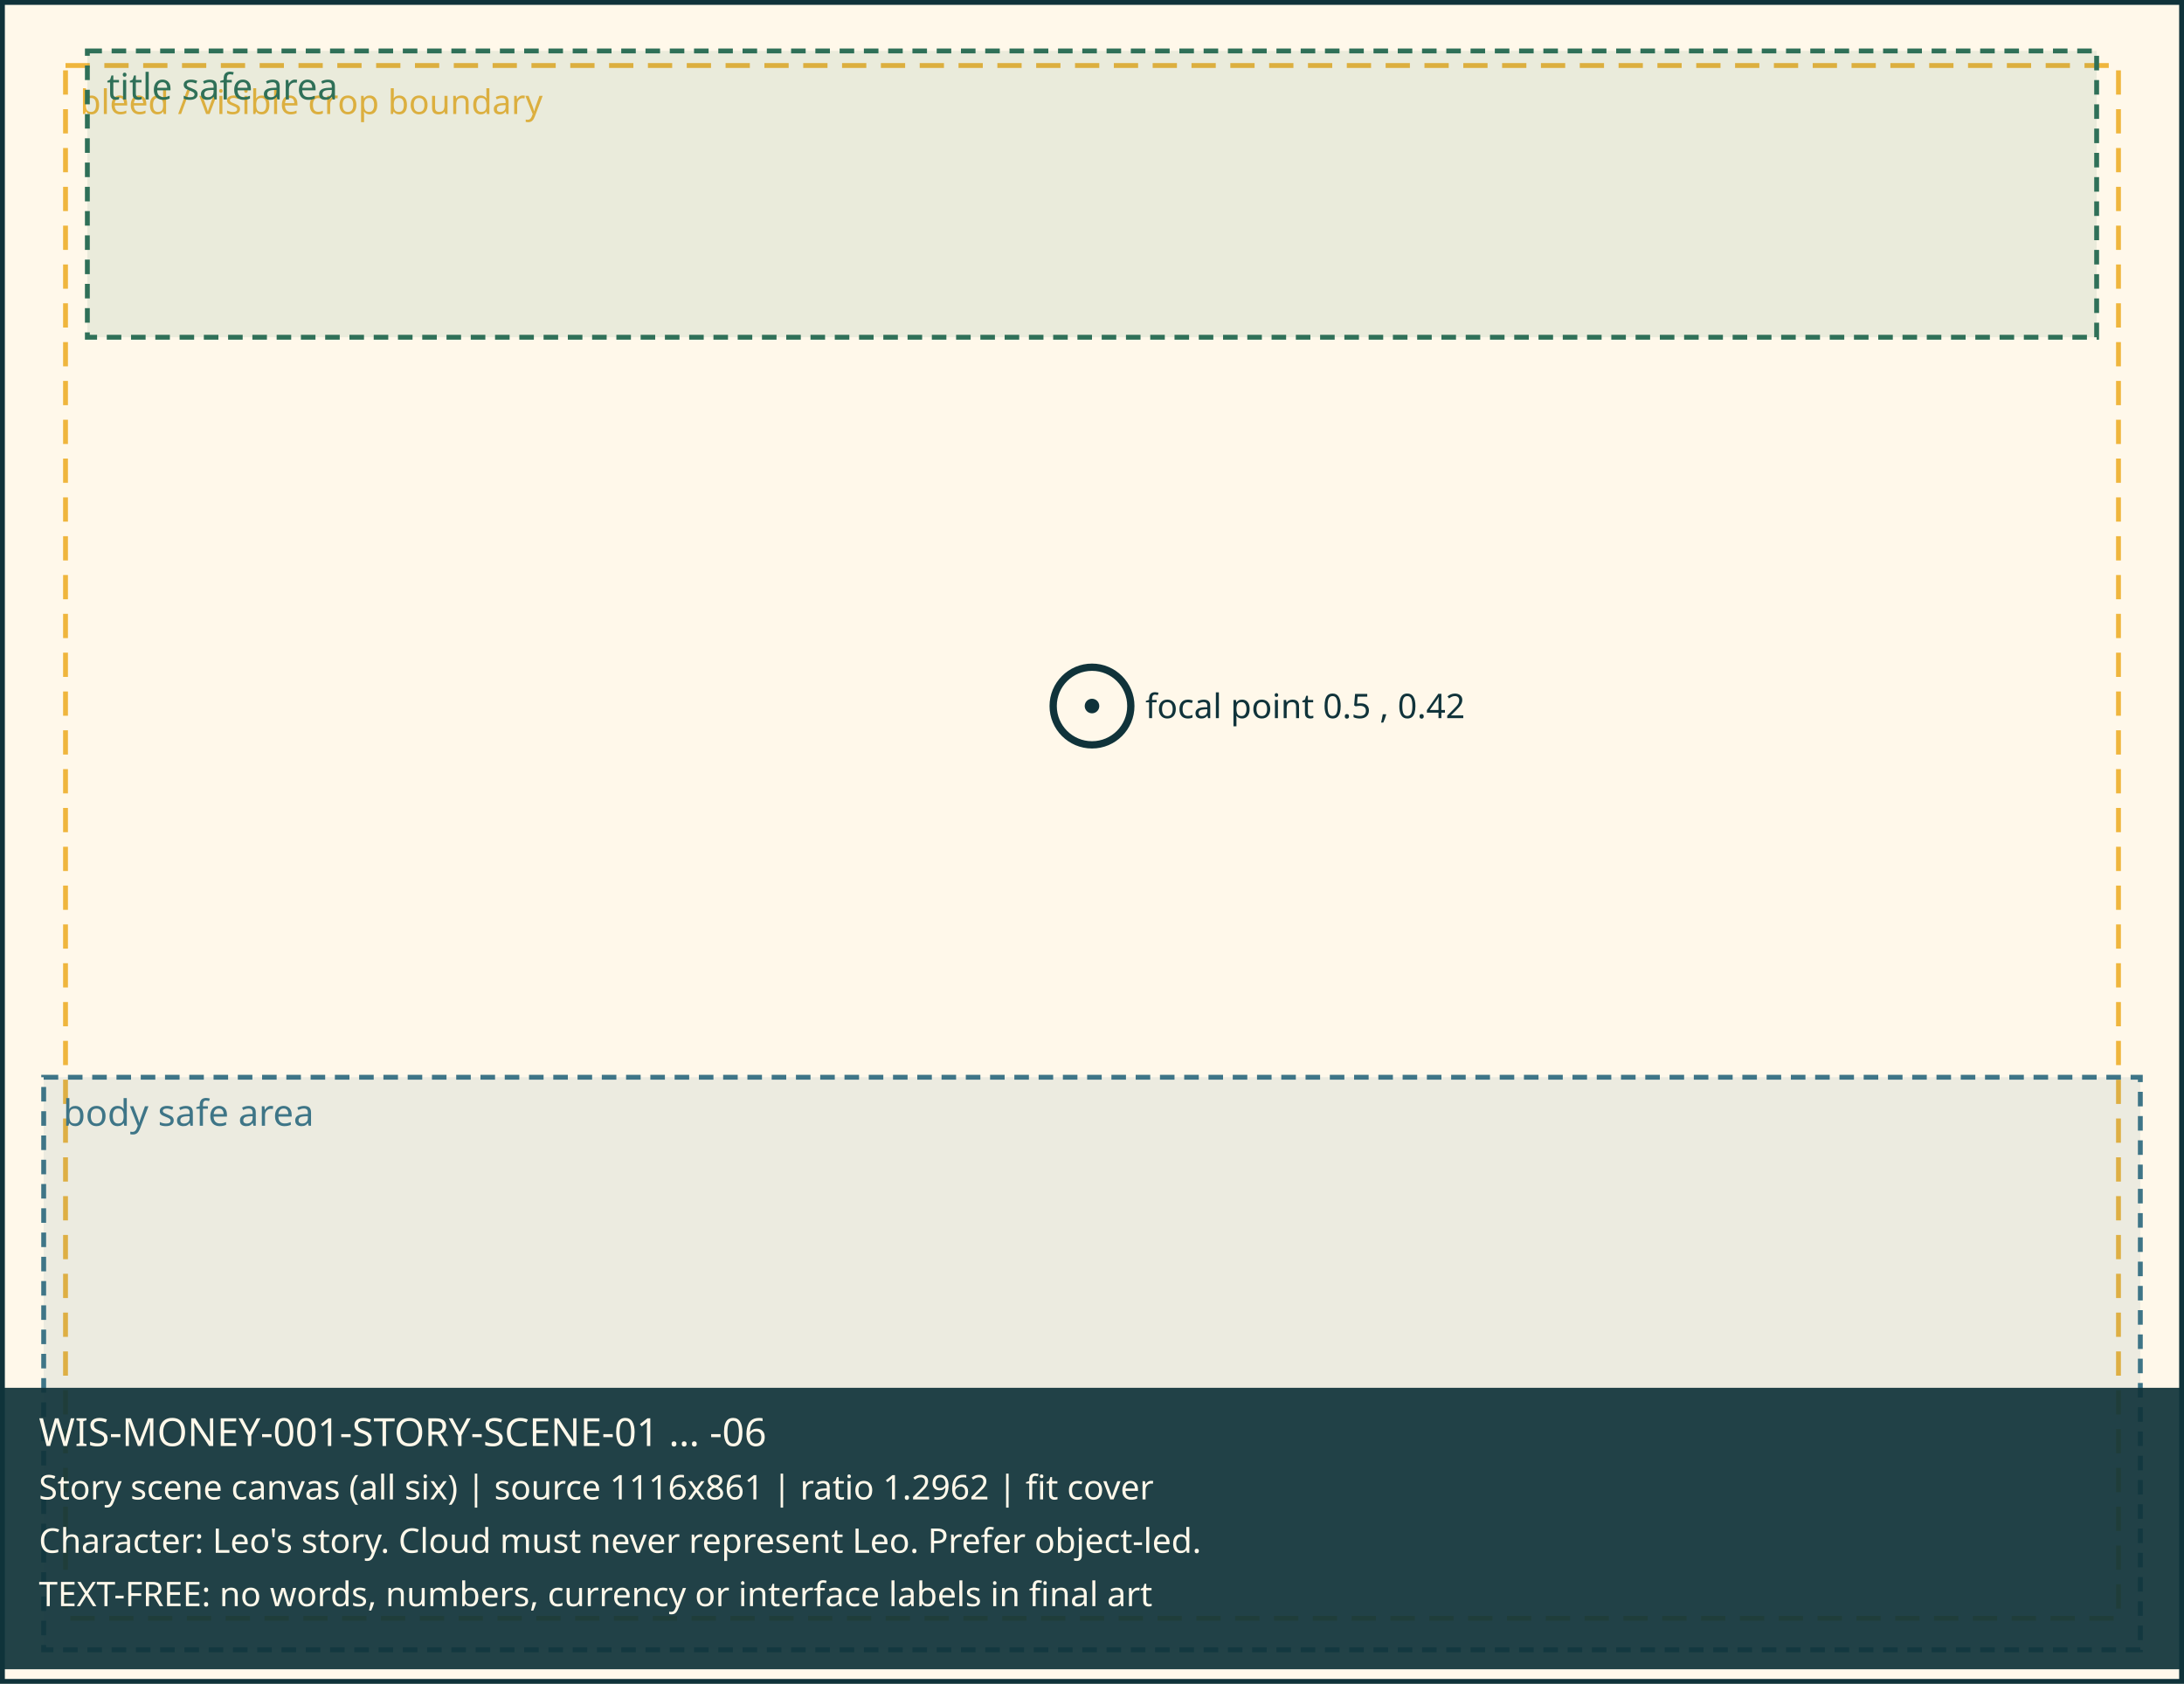
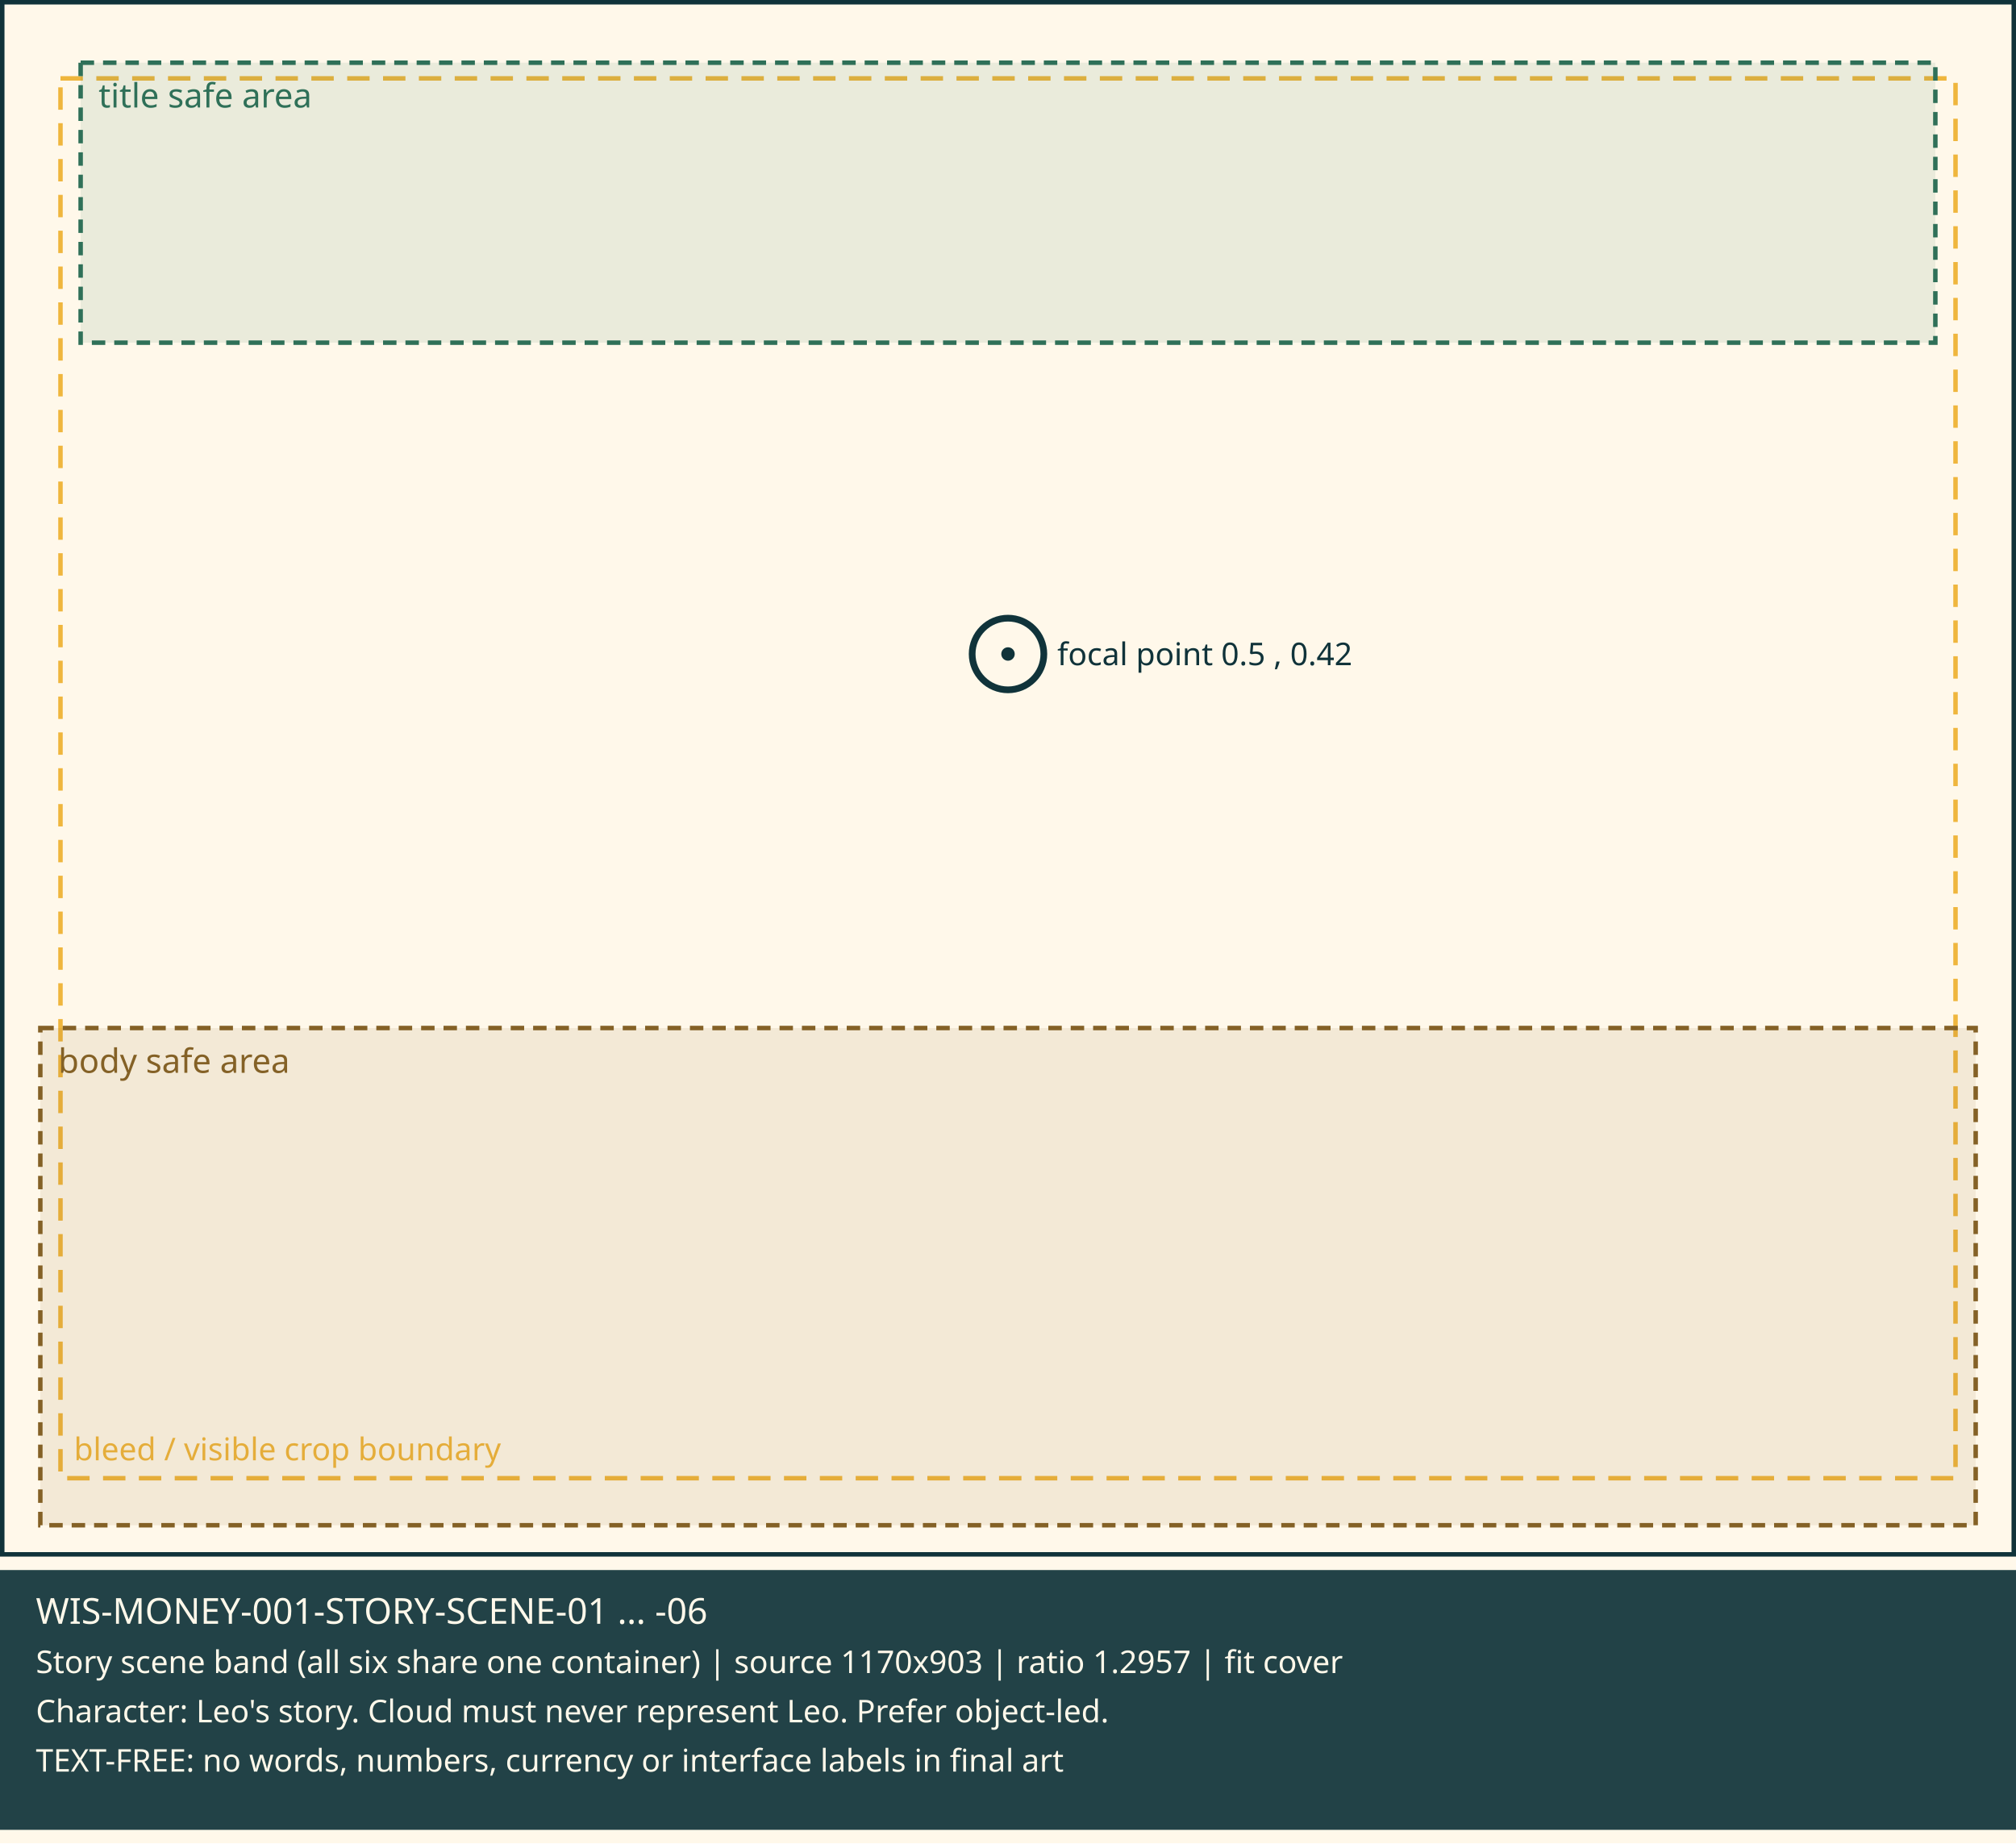
- <svg xmlns="http://www.w3.org/2000/svg" width="900" height="694" viewBox="0 0 900 694">
-   <rect width="900" height="694" fill="#FFF8EA" />
-   <rect x="1" y="1" width="898" height="692" fill="none" stroke="#10333A" stroke-width="2" />
-   <rect x="27" y="27" width="846" height="640" fill="none" stroke="#EFB63D" stroke-width="2" stroke-dasharray="10 6" />
-   <text x="33" y="47" font-family="sans-serif" font-size="14" fill="#EFB63D">bleed / visible crop boundary</text>
-   <rect x="36" y="21" width="828" height="118" fill="#2F7058" fill-opacity="0.10" stroke="#2F7058" stroke-width="2" stroke-dasharray="6 4" />
-   <text x="44" y="41" font-family="sans-serif" font-size="15" fill="#2F7058">title safe area</text>
-   <rect x="18" y="444" width="864" height="236" fill="#3E7587" fill-opacity="0.10" stroke="#3E7587" stroke-width="2" stroke-dasharray="6 4" />
-   <text x="26" y="464" font-family="sans-serif" font-size="15" fill="#3E7587">body safe area</text>
-   <circle cx="450" cy="291" r="16" fill="none" stroke="#10333A" stroke-width="3" />
-   <circle cx="450" cy="291" r="3" fill="#10333A" />
-   <text x="472" y="296" font-family="sans-serif" font-size="14" fill="#10333A">focal point 0.5 , 0.42</text>
-   <rect x="0" y="572" width="900" height="116" fill="#10333A" fill-opacity="0.92" />
-   <text x="16" y="596" font-family="sans-serif" font-size="16" fill="#FFF8EA">WIS-MONEY-001-STORY-SCENE-01 … -06</text>
-   <text x="16" y="618" font-family="sans-serif" font-size="14" fill="#FFF8EA">Story scene canvas (all six)  |  source 1116x861  |  ratio 1.2962  |  fit cover</text>
-   <text x="16" y="640" font-family="sans-serif" font-size="14" fill="#FFF8EA">Character: Leo's story. Cloud must never represent Leo. Prefer object-led.</text>
-   <text x="16" y="662" font-family="sans-serif" font-size="14" fill="#FFF8EA">TEXT-FREE: no words, numbers, currency or interface labels in final art</text>
+ <svg xmlns="http://www.w3.org/2000/svg" width="900" height="823" viewBox="0 0 900 823">
+   <rect width="900" height="823" fill="#FFF8EA" />
+   <rect x="1" y="1" width="898" height="693" fill="none" stroke="#10333A" stroke-width="2" />
+   <rect x="27" y="35" width="846" height="625" fill="none" stroke="#EFB63D" stroke-width="2" stroke-dasharray="10 6" />
+   <text x="33" y="652" font-family="sans-serif" font-size="14" fill="#EFB63D">bleed / visible crop boundary</text>
+   <rect x="36" y="28" width="828" height="125" fill="#2F7058" fill-opacity="0.10" stroke="#2F7058" stroke-width="2" stroke-dasharray="6 4" />
+   <text x="44" y="48" font-family="sans-serif" font-size="15" fill="#2F7058">title safe area</text>
+   <rect x="18" y="459" width="864" height="222" fill="#846126" fill-opacity="0.10" stroke="#846126" stroke-width="2" stroke-dasharray="6 4" />
+   <text x="26" y="479" font-family="sans-serif" font-size="15" fill="#846126">body safe area</text>
+   <circle cx="450" cy="292" r="16" fill="none" stroke="#10333A" stroke-width="3" />
+   <circle cx="450" cy="292" r="3" fill="#10333A" />
+   <text x="472" y="297" font-family="sans-serif" font-size="14" fill="#10333A">focal point 0.5 , 0.42</text>
+   <rect x="0" y="701" width="900" height="116" fill="#10333A" fill-opacity="0.92" />
+   <text x="16" y="725" font-family="sans-serif" font-size="16" fill="#FFF8EA">WIS-MONEY-001-STORY-SCENE-01 … -06</text>
+   <text x="16" y="747" font-family="sans-serif" font-size="14" fill="#FFF8EA">Story scene band (all six share one container)  |  source 1170x903  |  ratio 1.2957  |  fit cover</text>
+   <text x="16" y="769" font-family="sans-serif" font-size="14" fill="#FFF8EA">Character: Leo's story. Cloud must never represent Leo. Prefer object-led.</text>
+   <text x="16" y="791" font-family="sans-serif" font-size="14" fill="#FFF8EA">TEXT-FREE: no words, numbers, currency or interface labels in final art</text>
</svg>
